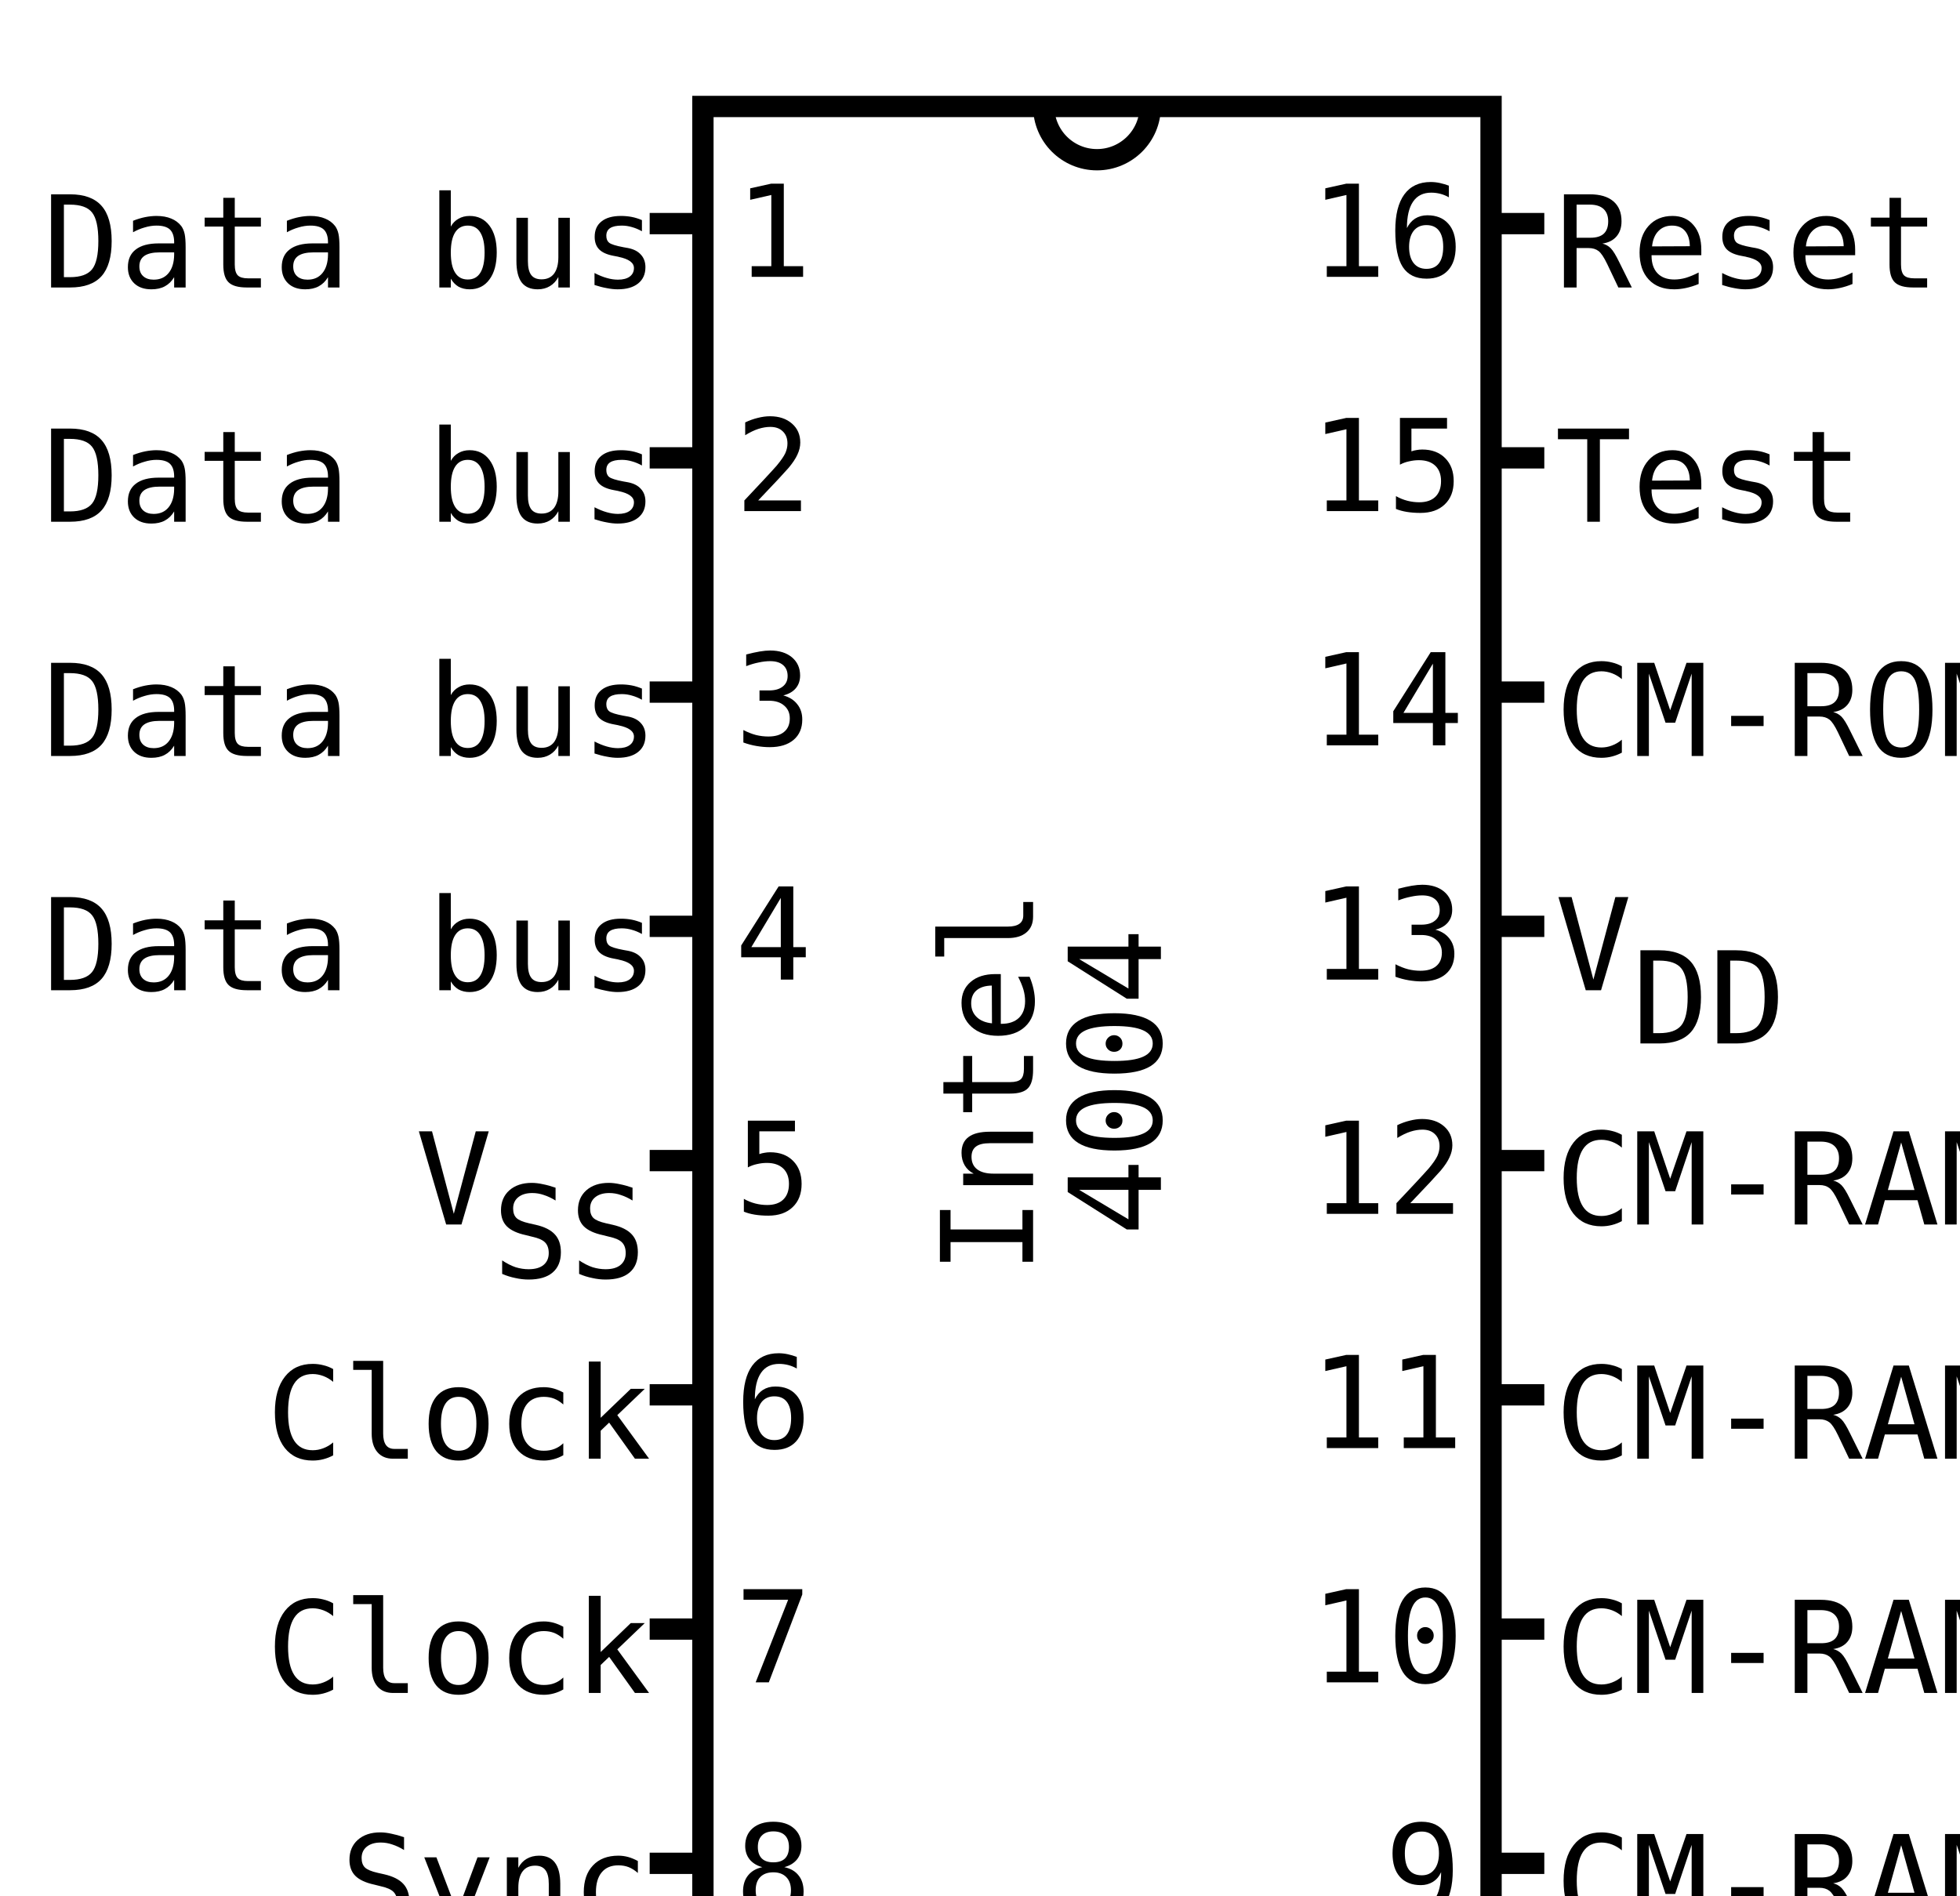
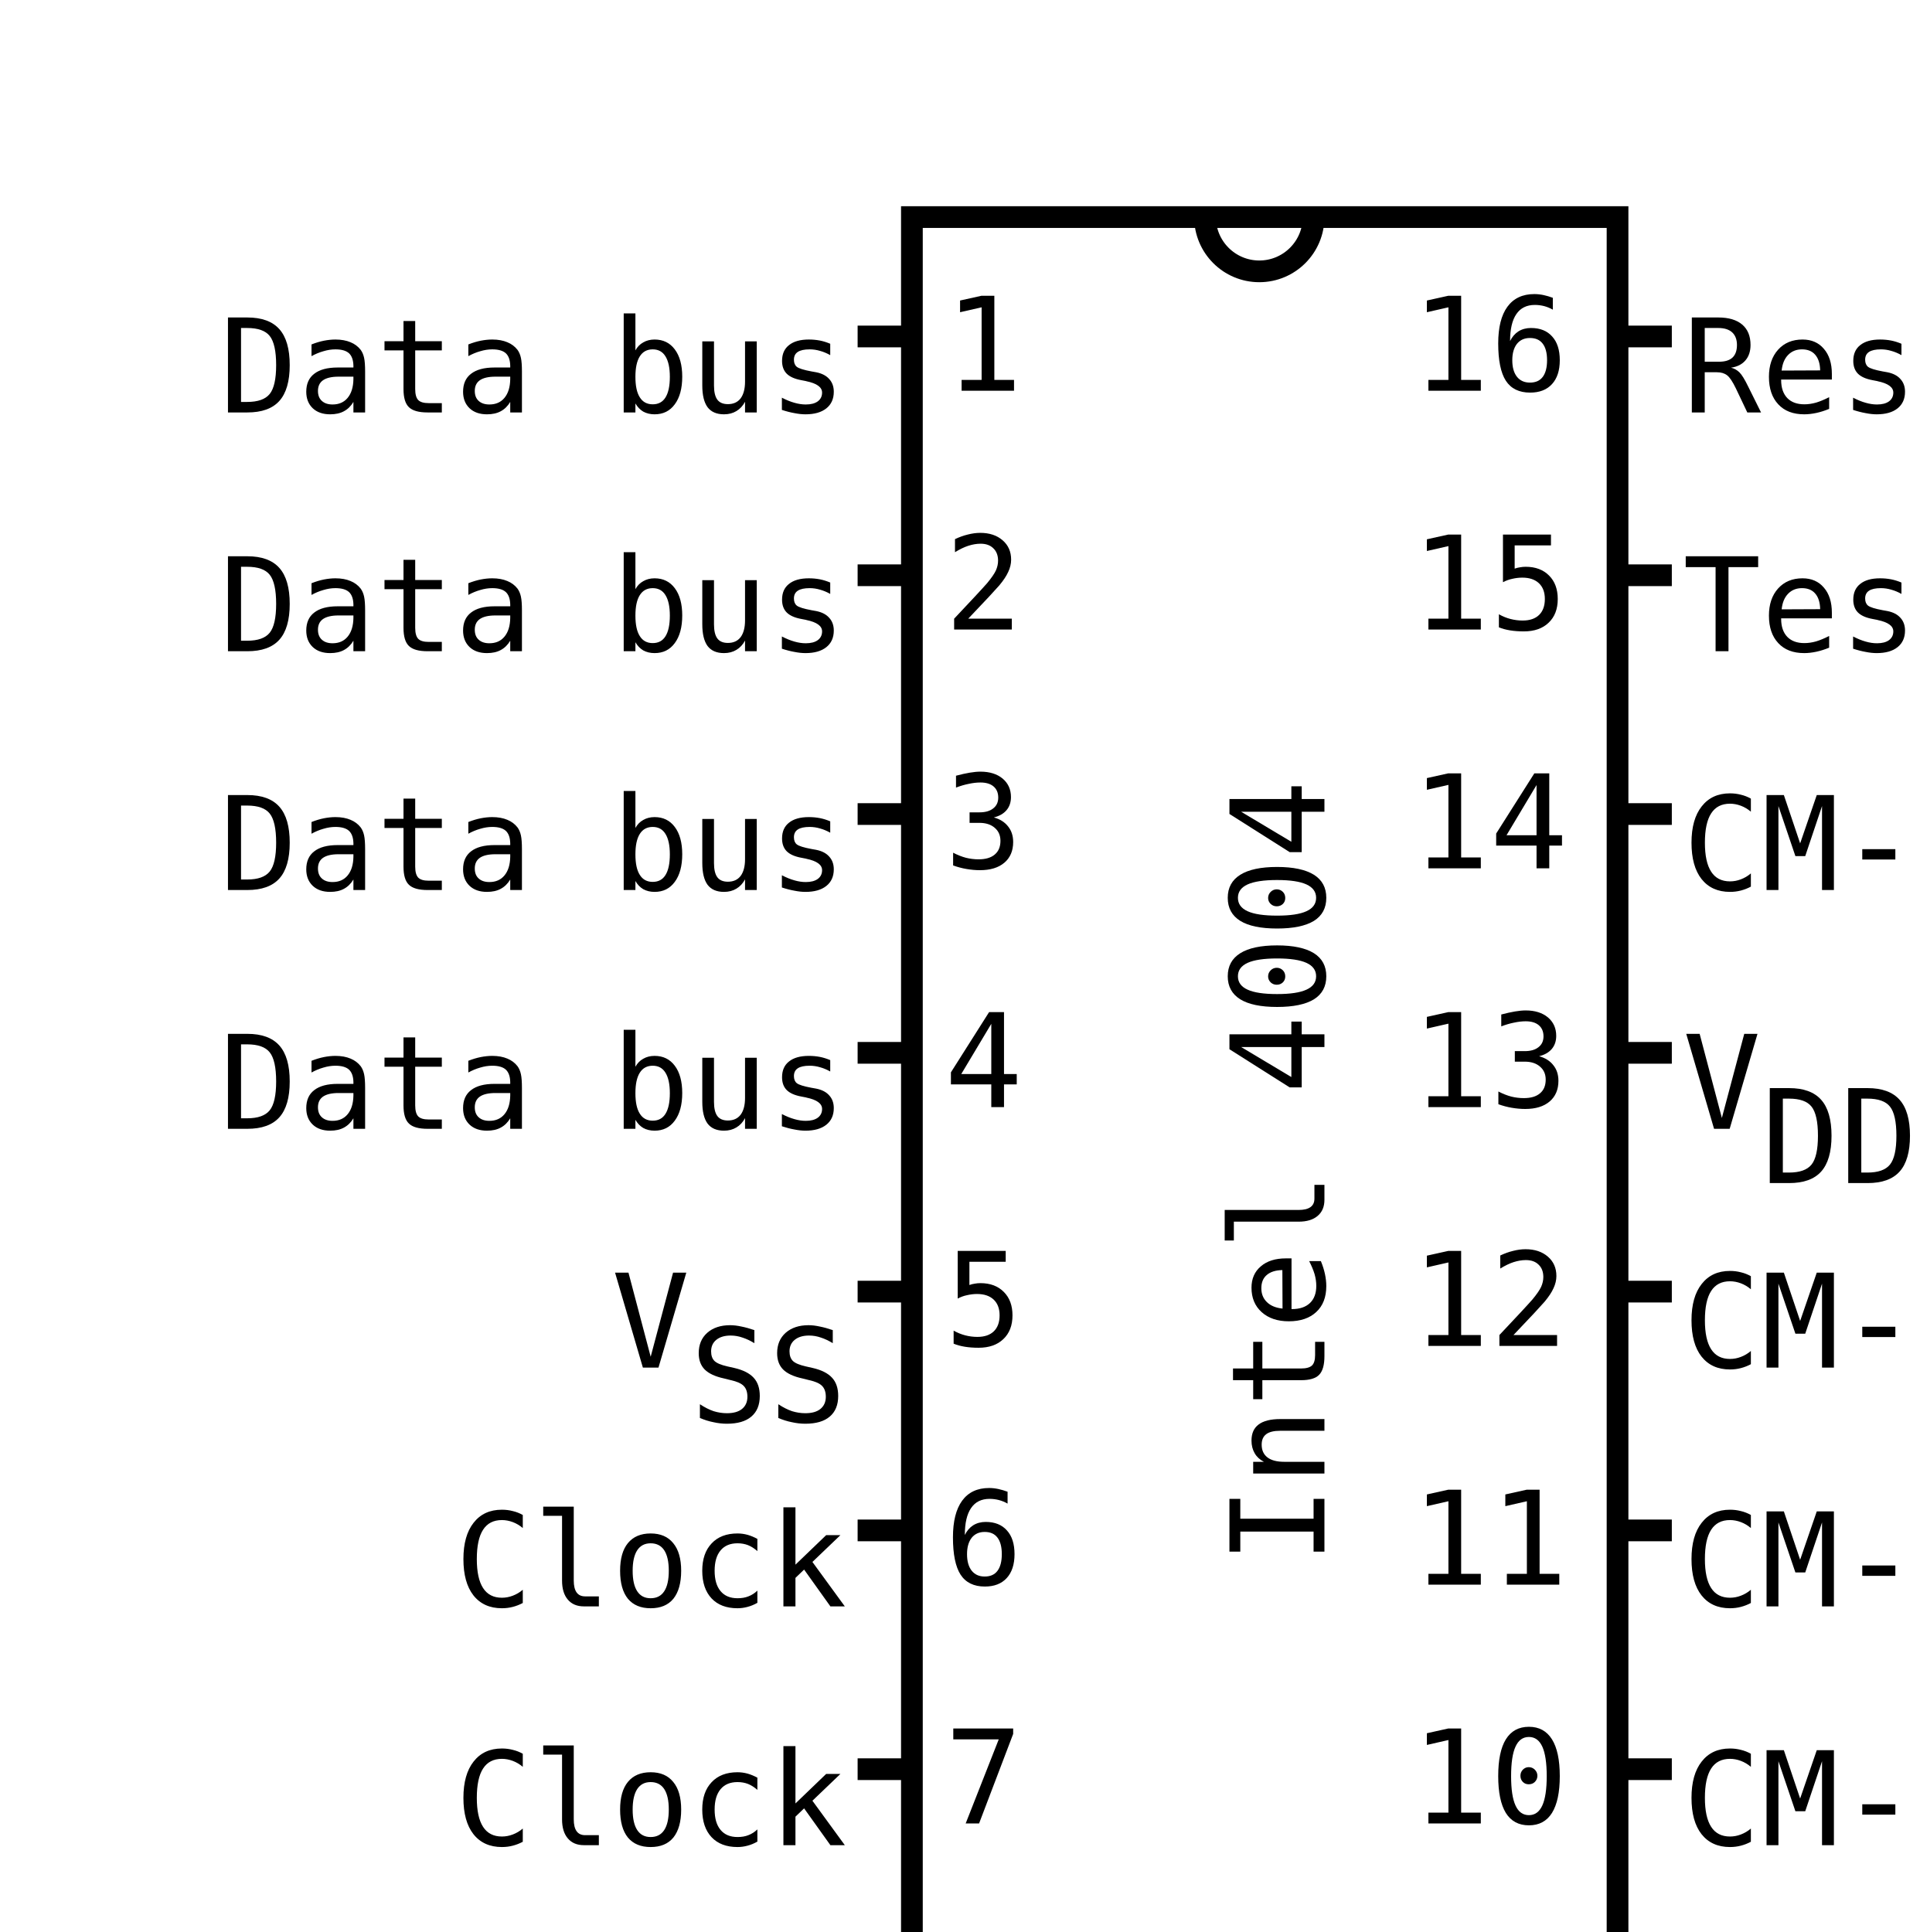
<svg xmlns="http://www.w3.org/2000/svg" version="1.1">
-   <rect x="66" y="10" width="74" height="176" fill="none" stroke-width="2" stroke="black" />
-   <text x="103" y="98" transform="rotate(-90 103 98)" alignment-baseline="central" text-anchor="middle" font-family="monospace">
-     <tspan x="103" dy="-0.5em">Intel</tspan>
-     <tspan x="103" dy="1em">4004</tspan>
-     <tspan x="103" dy="1em" />
+   <rect x="84" y="20" width="65" height="176" fill="none" stroke-width="2" stroke="black" />
+   <text x="116" y="108" transform="rotate(-90 116 108)" alignment-baseline="central" text-anchor="middle" font-family="monospace">
+     <tspan x="116" dy="0.5em">Intel 4004</tspan>
  </text>
-   <path d="M98 10   A 5 5 0 0 0 108 10" stroke="black" fill="black" fill-opacity="0" stroke-width="2" />
-   <line x1="140" y1="21" x2="145" y2="21" stroke="black" stroke-width="2" />
-   <text x="123" y="26" font-family="monospace" fill="black">16</text>
-   <text x="146" y="27" transform="rotate(0 146 27)" font-family="monospace" fill="black">Reset</text>
-   <line x1="140" y1="43" x2="145" y2="43" stroke="black" stroke-width="2" />
-   <text x="123" y="48" font-family="monospace" fill="black">15</text>
-   <text x="146" y="49" transform="rotate(0 146 49)" font-family="monospace" fill="black">Test</text>
-   <line x1="140" y1="65" x2="145" y2="65" stroke="black" stroke-width="2" />
-   <text x="123" y="70" font-family="monospace" fill="black">14</text>
-   <text x="146" y="71" transform="rotate(0 146 71)" font-family="monospace" fill="black">CM-ROM</text>
-   <line x1="140" y1="87" x2="145" y2="87" stroke="black" stroke-width="2" />
-   <text x="123" y="92" font-family="monospace" fill="black">13</text>
-   <text x="146" y="93" transform="rotate(0 146 93)" font-family="monospace" fill="black">V<tspan dy="5">DD</tspan>
+   <path d="M111 20   A 5 5 0 0 0 121 20" stroke="black" fill="black" fill-opacity="0" stroke-width="2" />
+   <line x1="149" y1="31" x2="154" y2="31" stroke="black" stroke-width="2" />
+   <text x="130" y="36" font-family="monospace" fill="black">16</text>
+   <text x="155" y="38" transform="rotate(0 155 38)" font-family="monospace" fill="black">Reset</text>
+   <line x1="149" y1="53" x2="154" y2="53" stroke="black" stroke-width="2" />
+   <text x="130" y="58" font-family="monospace" fill="black">15</text>
+   <text x="155" y="60" transform="rotate(0 155 60)" font-family="monospace" fill="black">Test</text>
+   <line x1="149" y1="75" x2="154" y2="75" stroke="black" stroke-width="2" />
+   <text x="130" y="80" font-family="monospace" fill="black">14</text>
+   <text x="155" y="82" transform="rotate(0 155 82)" font-family="monospace" fill="black">CM-ROM</text>
+   <line x1="149" y1="97" x2="154" y2="97" stroke="black" stroke-width="2" />
+   <text x="130" y="102" font-family="monospace" fill="black">13</text>
+   <text x="155" y="104" transform="rotate(0 155 104)" font-family="monospace" fill="black">V<tspan dy="5">DD</tspan>
  </text>
-   <line x1="140" y1="109" x2="145" y2="109" stroke="black" stroke-width="2" />
-   <text x="123" y="114" font-family="monospace" fill="black">12</text>
-   <text x="146" y="115" transform="rotate(0 146 115)" font-family="monospace" fill="black">CM-RAM</text>
-   <line x1="140" y1="131" x2="145" y2="131" stroke="black" stroke-width="2" />
-   <text x="123" y="136" font-family="monospace" fill="black">11</text>
-   <text x="146" y="137" transform="rotate(0 146 137)" font-family="monospace" fill="black">CM-RAM</text>
-   <line x1="140" y1="153" x2="145" y2="153" stroke="black" stroke-width="2" />
-   <text x="123" y="158" font-family="monospace" fill="black">10</text>
-   <text x="146" y="159" transform="rotate(0 146 159)" font-family="monospace" fill="black">CM-RAM</text>
-   <line x1="140" y1="175" x2="145" y2="175" stroke="black" stroke-width="2" />
-   <text x="130" y="180" font-family="monospace" fill="black">9</text>
-   <text x="146" y="181" transform="rotate(0 146 181)" font-family="monospace" fill="black">CM-RAM</text>
-   <line x1="66" y1="21" x2="61" y2="21" stroke="black" stroke-width="2" />
-   <text x="69" y="26" font-family="monospace" fill="black">1</text>
-   <text x="4" y="27" transform="rotate(0 4 27)" font-family="monospace" fill="black" textLength="56">Data bus</text>
-   <line x1="66" y1="43" x2="61" y2="43" stroke="black" stroke-width="2" />
-   <text x="69" y="48" font-family="monospace" fill="black">2</text>
-   <text x="4" y="49" transform="rotate(0 4 49)" font-family="monospace" fill="black" textLength="56">Data bus</text>
-   <line x1="66" y1="65" x2="61" y2="65" stroke="black" stroke-width="2" />
-   <text x="69" y="70" font-family="monospace" fill="black">3</text>
-   <text x="4" y="71" transform="rotate(0 4 71)" font-family="monospace" fill="black" textLength="56">Data bus</text>
-   <line x1="66" y1="87" x2="61" y2="87" stroke="black" stroke-width="2" />
-   <text x="69" y="92" font-family="monospace" fill="black">4</text>
-   <text x="4" y="93" transform="rotate(0 4 93)" font-family="monospace" fill="black" textLength="56">Data bus</text>
-   <line x1="66" y1="109" x2="61" y2="109" stroke="black" stroke-width="2" />
-   <text x="69" y="114" font-family="monospace" fill="black">5</text>
-   <text x="39" y="115" transform="rotate(0 39 115)" font-family="monospace" fill="black" textLength="21">V<tspan dy="5">SS</tspan>
+   <line x1="149" y1="119" x2="154" y2="119" stroke="black" stroke-width="2" />
+   <text x="130" y="124" font-family="monospace" fill="black">12</text>
+   <text x="155" y="126" transform="rotate(0 155 126)" font-family="monospace" fill="black">CM-RAM</text>
+   <line x1="149" y1="141" x2="154" y2="141" stroke="black" stroke-width="2" />
+   <text x="130" y="146" font-family="monospace" fill="black">11</text>
+   <text x="155" y="148" transform="rotate(0 155 148)" font-family="monospace" fill="black">CM-RAM</text>
+   <line x1="149" y1="163" x2="154" y2="163" stroke="black" stroke-width="2" />
+   <text x="130" y="168" font-family="monospace" fill="black">10</text>
+   <text x="155" y="170" transform="rotate(0 155 170)" font-family="monospace" fill="black">CM-RAM</text>
+   <line x1="149" y1="185" x2="154" y2="185" stroke="black" stroke-width="2" />
+   <text x="138" y="190" font-family="monospace" fill="black">9</text>
+   <text x="155" y="192" transform="rotate(0 155 192)" font-family="monospace" fill="black">CM-RAM</text>
+   <line x1="84" y1="31" x2="79" y2="31" stroke="black" stroke-width="2" />
+   <text x="87" y="36" font-family="monospace" fill="black">1</text>
+   <text x="78" y="38" transform="rotate(0 78 38)" font-family="monospace" fill="black" text-anchor="end">Data bus</text>
+   <line x1="84" y1="53" x2="79" y2="53" stroke="black" stroke-width="2" />
+   <text x="87" y="58" font-family="monospace" fill="black">2</text>
+   <text x="78" y="60" transform="rotate(0 78 60)" font-family="monospace" fill="black" text-anchor="end">Data bus</text>
+   <line x1="84" y1="75" x2="79" y2="75" stroke="black" stroke-width="2" />
+   <text x="87" y="80" font-family="monospace" fill="black">3</text>
+   <text x="78" y="82" transform="rotate(0 78 82)" font-family="monospace" fill="black" text-anchor="end">Data bus</text>
+   <line x1="84" y1="97" x2="79" y2="97" stroke="black" stroke-width="2" />
+   <text x="87" y="102" font-family="monospace" fill="black">4</text>
+   <text x="78" y="104" transform="rotate(0 78 104)" font-family="monospace" fill="black" text-anchor="end">Data bus</text>
+   <line x1="84" y1="119" x2="79" y2="119" stroke="black" stroke-width="2" />
+   <text x="87" y="124" font-family="monospace" fill="black">5</text>
+   <text x="78" y="126" transform="rotate(0 78 126)" font-family="monospace" fill="black" text-anchor="end">V<tspan dy="5">SS</tspan>
  </text>
-   <line x1="66" y1="131" x2="61" y2="131" stroke="black" stroke-width="2" />
-   <text x="69" y="136" font-family="monospace" fill="black">6</text>
-   <text x="25" y="137" transform="rotate(0 25 137)" font-family="monospace" fill="black" textLength="35">Clock</text>
-   <line x1="66" y1="153" x2="61" y2="153" stroke="black" stroke-width="2" />
-   <text x="69" y="158" font-family="monospace" fill="black">7</text>
-   <text x="25" y="159" transform="rotate(0 25 159)" font-family="monospace" fill="black" textLength="35">Clock</text>
-   <line x1="66" y1="175" x2="61" y2="175" stroke="black" stroke-width="2" />
-   <text x="69" y="180" font-family="monospace" fill="black">8</text>
-   <text x="32" y="181" transform="rotate(0 32 181)" font-family="monospace" fill="black" textLength="28">Sync</text>
+   <line x1="84" y1="141" x2="79" y2="141" stroke="black" stroke-width="2" />
+   <text x="87" y="146" font-family="monospace" fill="black">6</text>
+   <text x="78" y="148" transform="rotate(0 78 148)" font-family="monospace" fill="black" text-anchor="end">Clock</text>
+   <line x1="84" y1="163" x2="79" y2="163" stroke="black" stroke-width="2" />
+   <text x="87" y="168" font-family="monospace" fill="black">7</text>
+   <text x="78" y="170" transform="rotate(0 78 170)" font-family="monospace" fill="black" text-anchor="end">Clock</text>
+   <line x1="84" y1="185" x2="79" y2="185" stroke="black" stroke-width="2" />
+   <text x="87" y="190" font-family="monospace" fill="black">8</text>
+   <text x="78" y="192" transform="rotate(0 78 192)" font-family="monospace" fill="black" text-anchor="end">Sync</text>
</svg>
